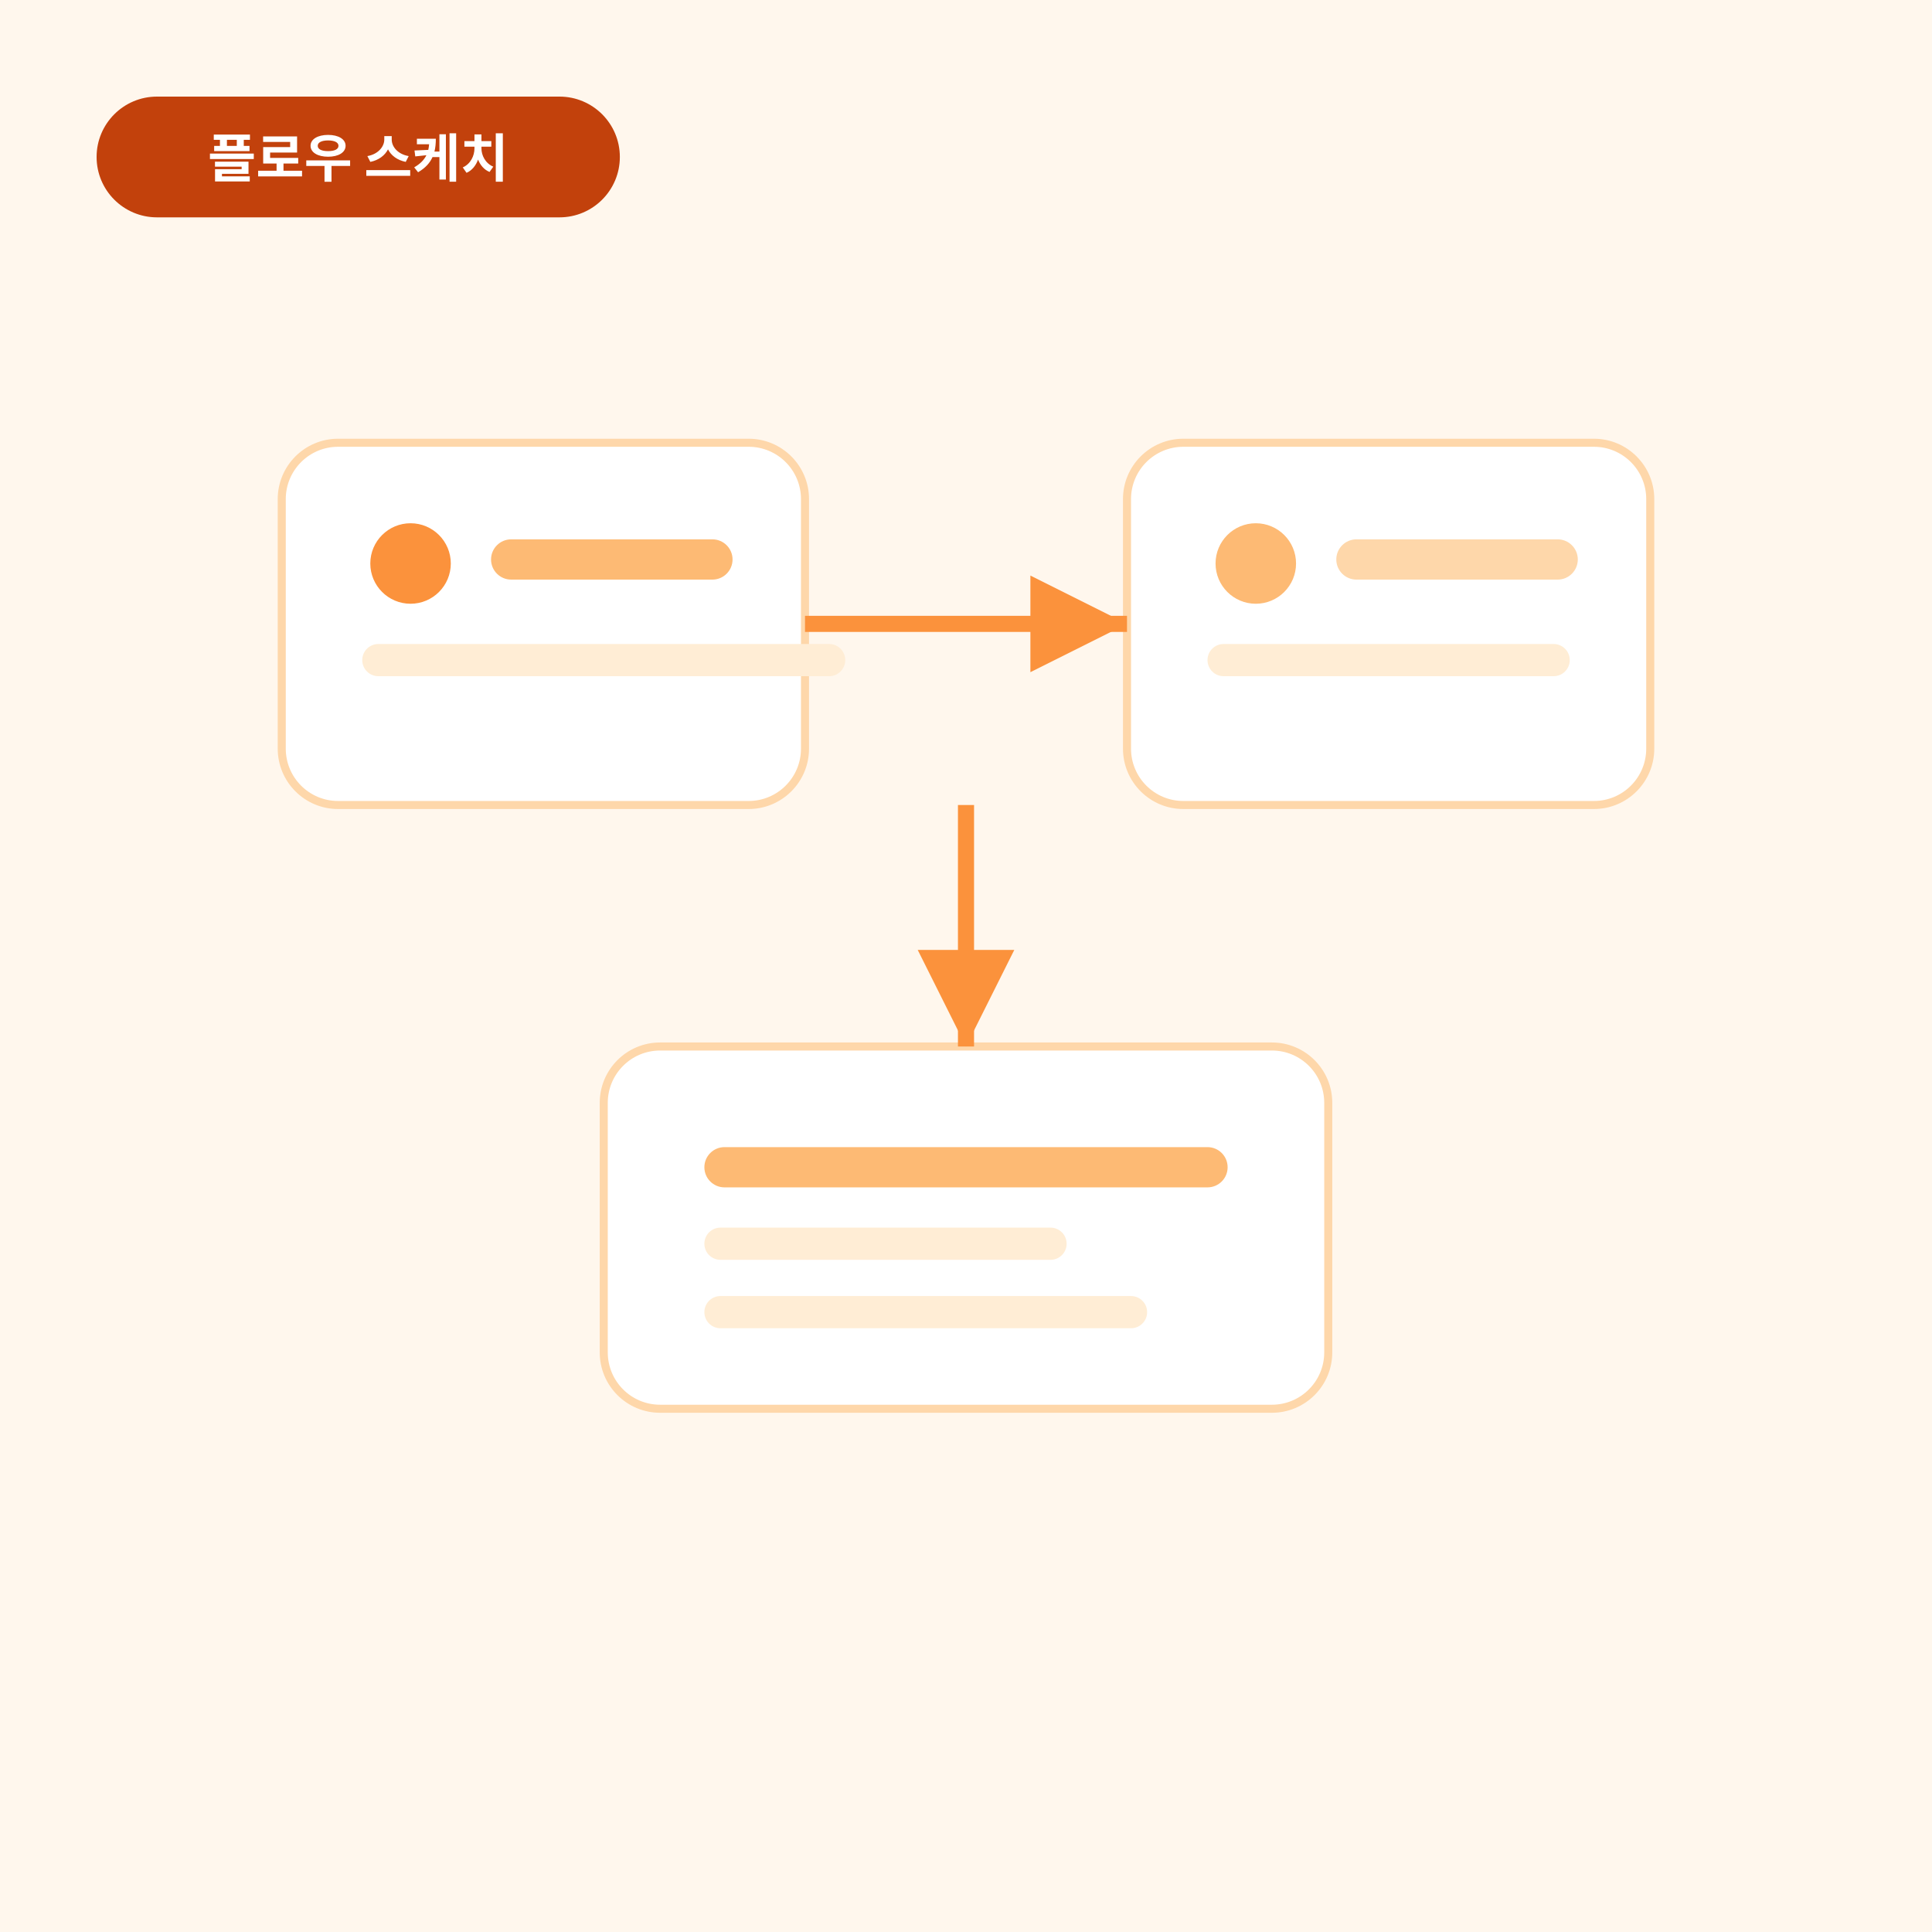
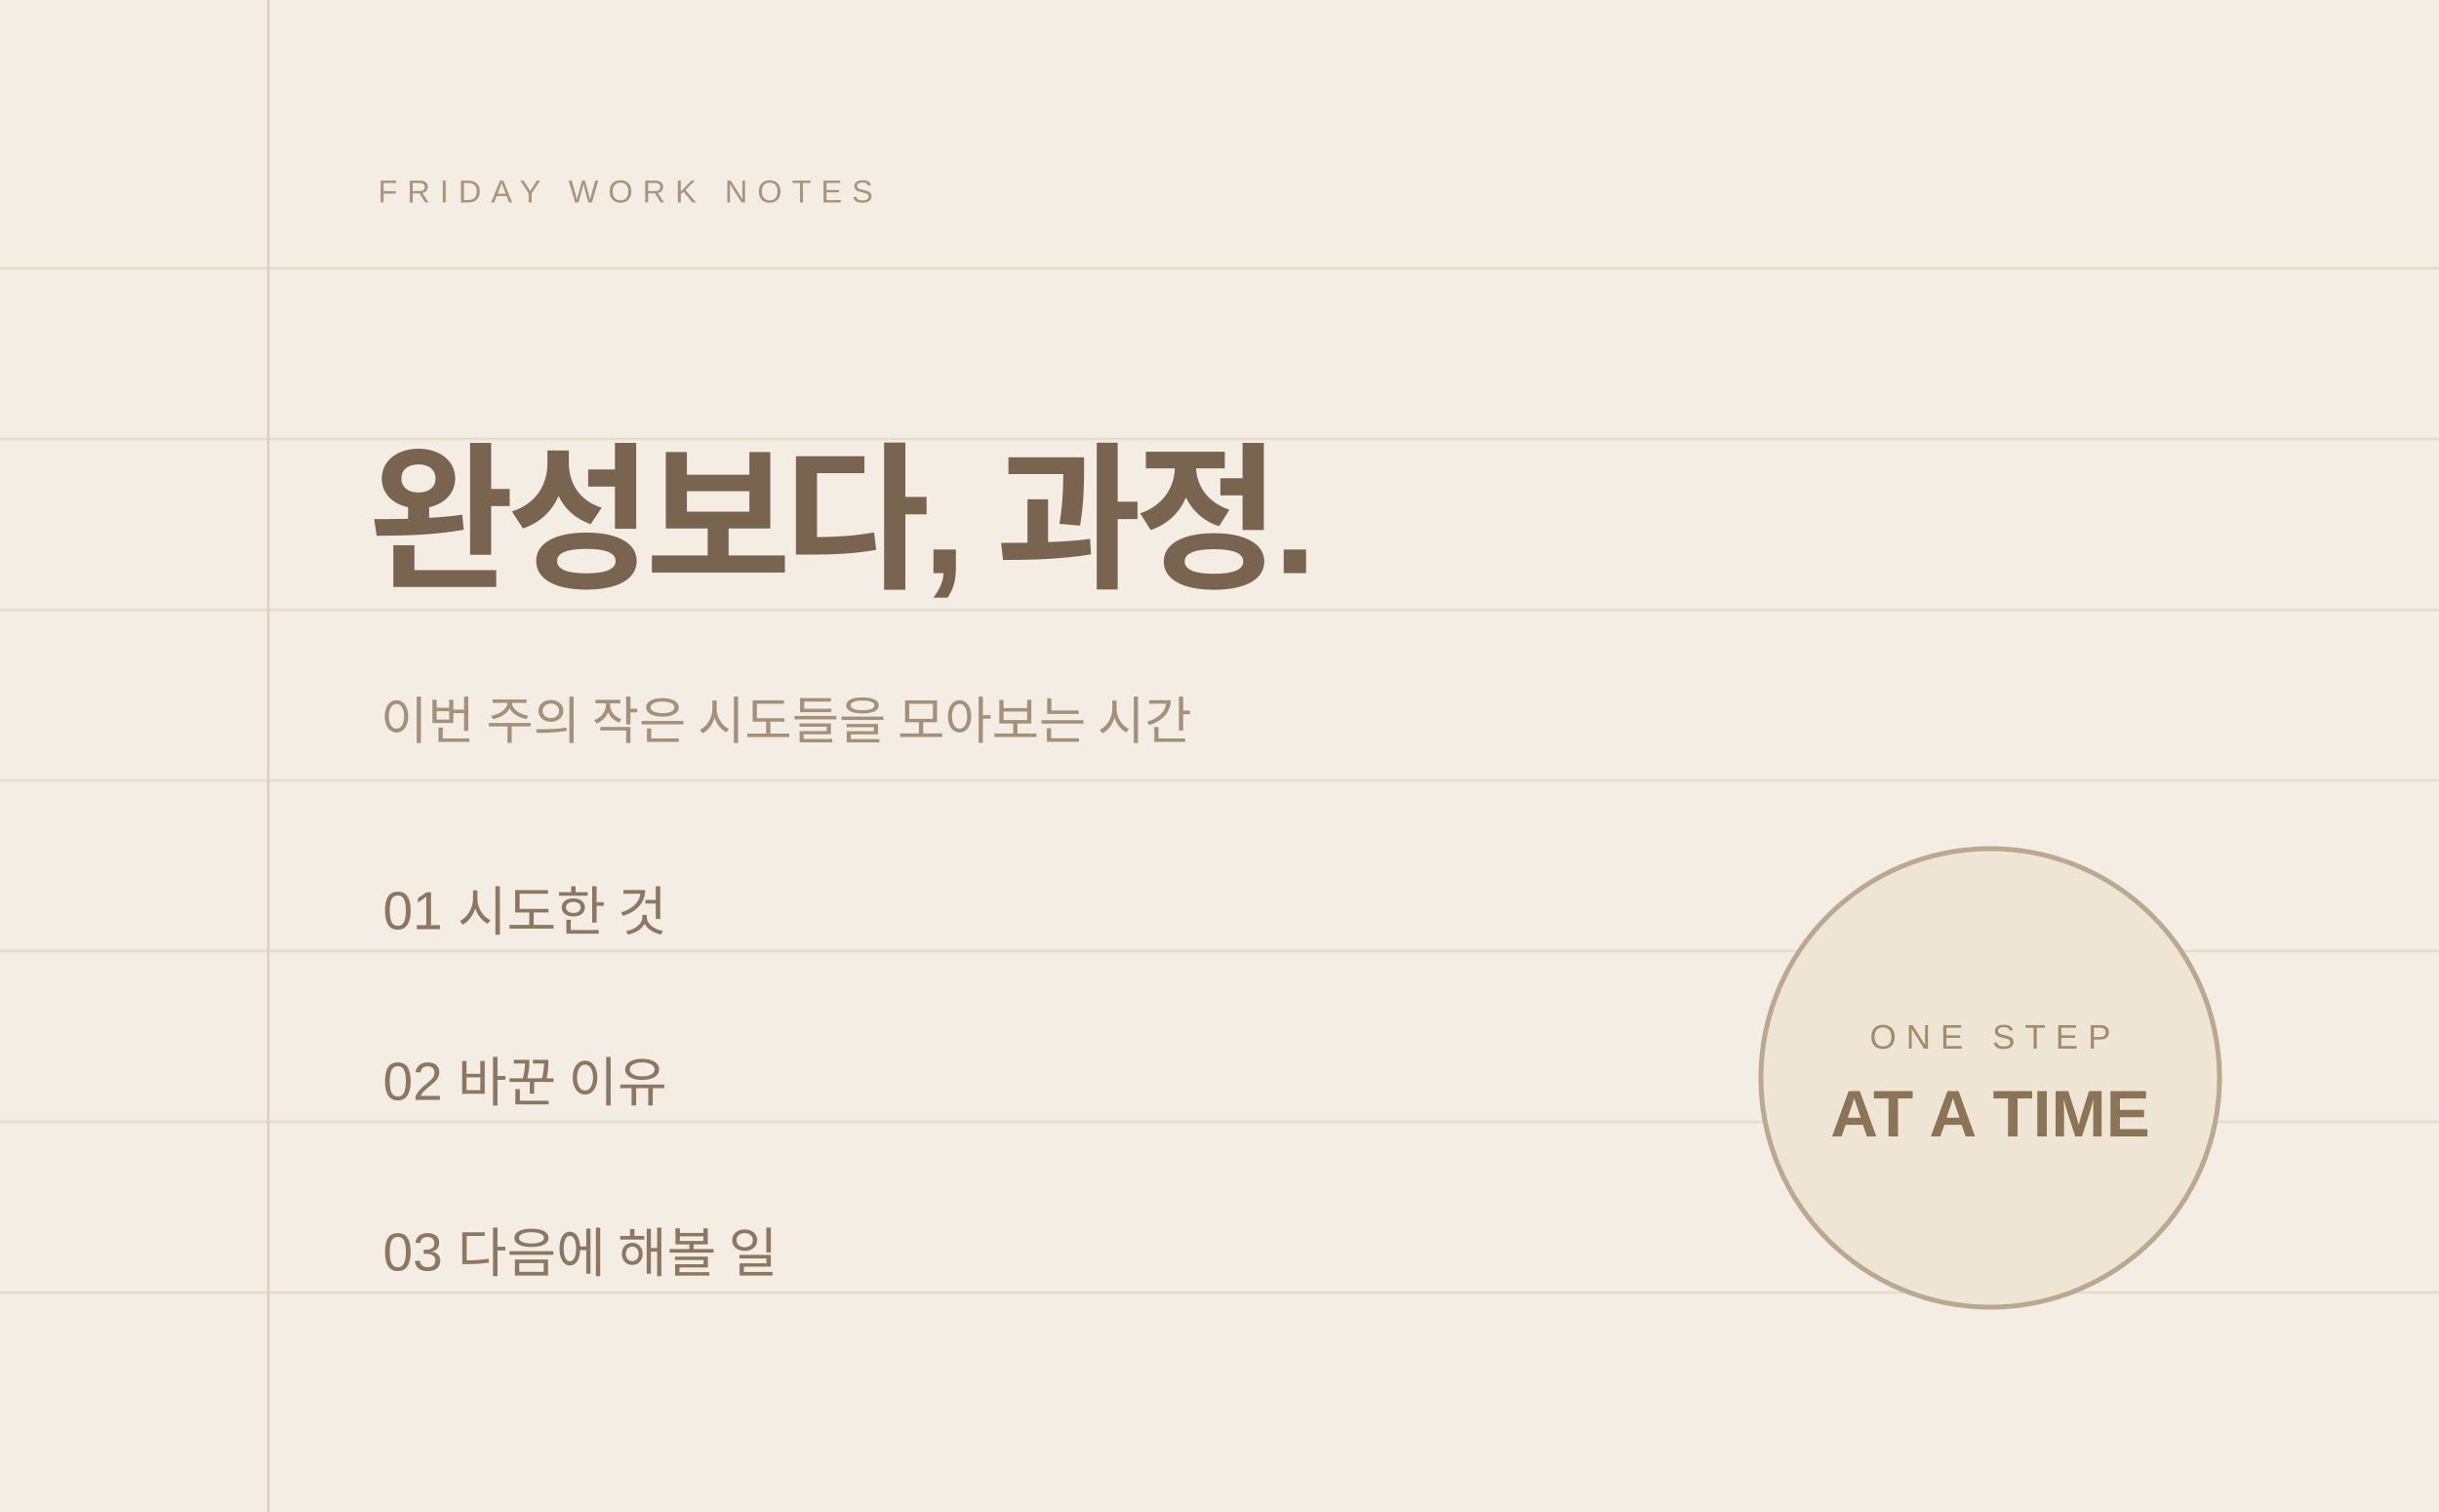
- <svg xmlns="http://www.w3.org/2000/svg" viewBox="0 0 480 480">
-   <rect width="480" height="480" fill="#FFF7ED" />
-   <rect x="70" y="110" width="130" height="90" rx="14" fill="#FFFFFF" stroke="#FED7AA" stroke-width="2" />
-   <circle cx="102" cy="140" r="10" fill="#FB923C" />
-   <rect x="122" y="134" width="60" height="10" rx="5" fill="#FDBA74" />
-   <rect x="90" y="160" width="120" height="8" rx="4" fill="#FFEDD5" />
-   <rect x="280" y="110" width="130" height="90" rx="14" fill="#FFFFFF" stroke="#FED7AA" stroke-width="2" />
-   <circle cx="312" cy="140" r="10" fill="#FDBA74" />
-   <rect x="332" y="134" width="60" height="10" rx="5" fill="#FED7AA" />
-   <rect x="300" y="160" width="90" height="8" rx="4" fill="#FFEDD5" />
-   <path d="M200 155 L280 155" stroke="#FB923C" stroke-width="4" marker-end="url(#arrow)" />
+ <svg xmlns="http://www.w3.org/2000/svg" width="1000" height="620" viewBox="0 0 1000 620">
  <defs>
-     <marker id="arrow" markerWidth="10" markerHeight="10" refX="6" refY="3" orient="auto">
-       <path d="M0,0 L6,3 L0,6 Z" fill="#FB923C" />
-     </marker>
+     <style>text{font-family:Pretendard,'Noto Sans KR',Arial,sans-serif}</style>
  </defs>
-   <rect x="150" y="260" width="180" height="90" rx="14" fill="#FFFFFF" stroke="#FED7AA" stroke-width="2" />
-   <rect x="175" y="285" width="130" height="10" rx="5" fill="#FDBA74" />
-   <rect x="175" y="305" width="90" height="8" rx="4" fill="#FFEDD5" />
-   <rect x="175" y="322" width="110" height="8" rx="4" fill="#FFEDD5" />
-   <path d="M240 200 L240 260" stroke="#FB923C" stroke-width="4" marker-end="url(#arrow)" />
-   <rect x="24" y="24" width="130" height="30" rx="15" fill="#C2410C" />
-   <text x="89" y="44" font-family="Pretendard, 'Noto Sans KR', sans-serif" font-size="13" font-weight="700" fill="#FFFFFF" text-anchor="middle">플로우 스케치</text>
+   <rect width="1000" height="620" fill="#f3ede3" />
+   <path d="M0 110h1000M0 180h1000M0 250h1000M0 320h1000M0 390h1000M0 460h1000M0 530h1000" stroke="#e5dccd" />
+   <path d="M110 0v620" stroke="#decebc" />
+   <text x="155" y="83" fill="#aa957c" font-size="13" letter-spacing="4">FRIDAY WORK NOTES</text>
+   <text x="151" y="236" fill="#796450" font-size="65" font-weight="700" letter-spacing="-3">완성보다, 과정.</text>
+   <text x="156" y="303" fill="#a59179" font-size="21">이번 주의 작은 시도들을 모아보는 시간</text>
+   <text x="157" y="381" fill="#8d7761" font-size="22">01   시도한 것</text>
+   <text x="157" y="451" fill="#8d7761" font-size="22">02   바꾼 이유</text>
+   <text x="157" y="521" fill="#8d7761" font-size="22">03   다음에 해볼 일</text>
+   <circle cx="816" cy="442" r="94" stroke="#baa98f" stroke-width="2" fill="#eee5d4" />
+   <text x="816" y="430" text-anchor="middle" fill="#a38c6c" font-size="14" letter-spacing="4">ONE STEP</text>
+   <text x="816" y="466" text-anchor="middle" fill="#8c7457" font-size="27" font-weight="600">AT A TIME</text>
</svg>
